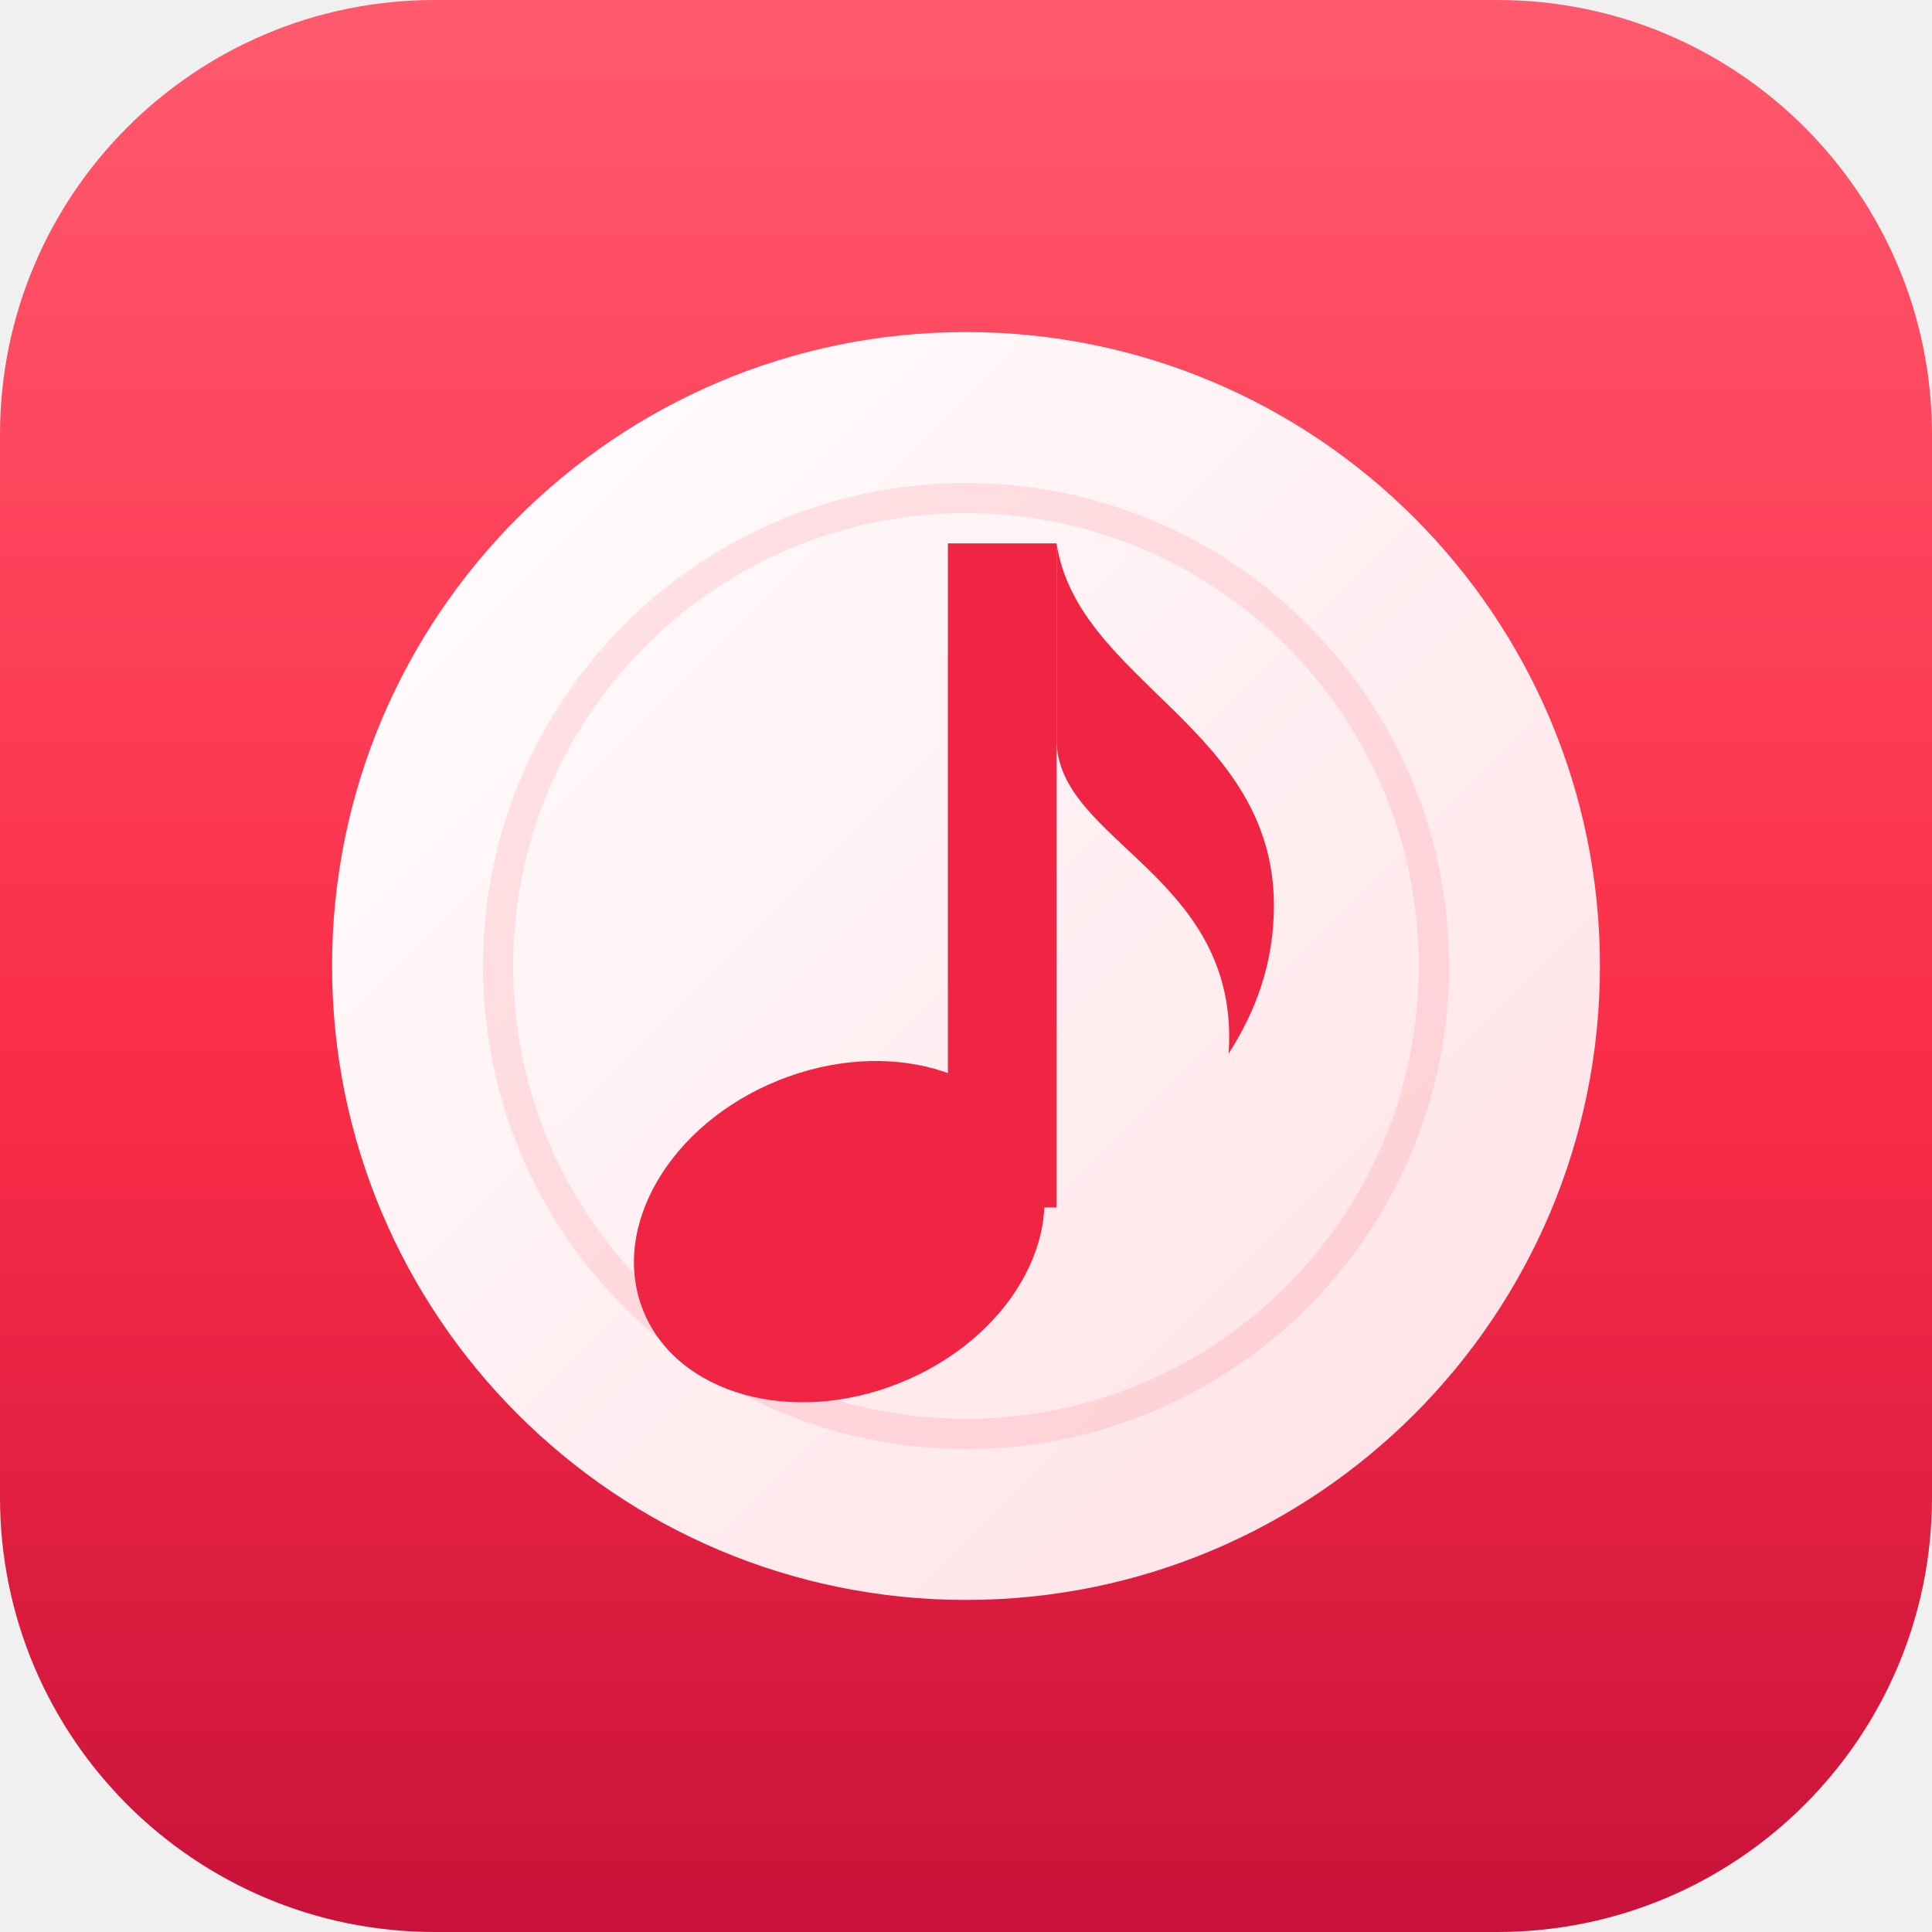
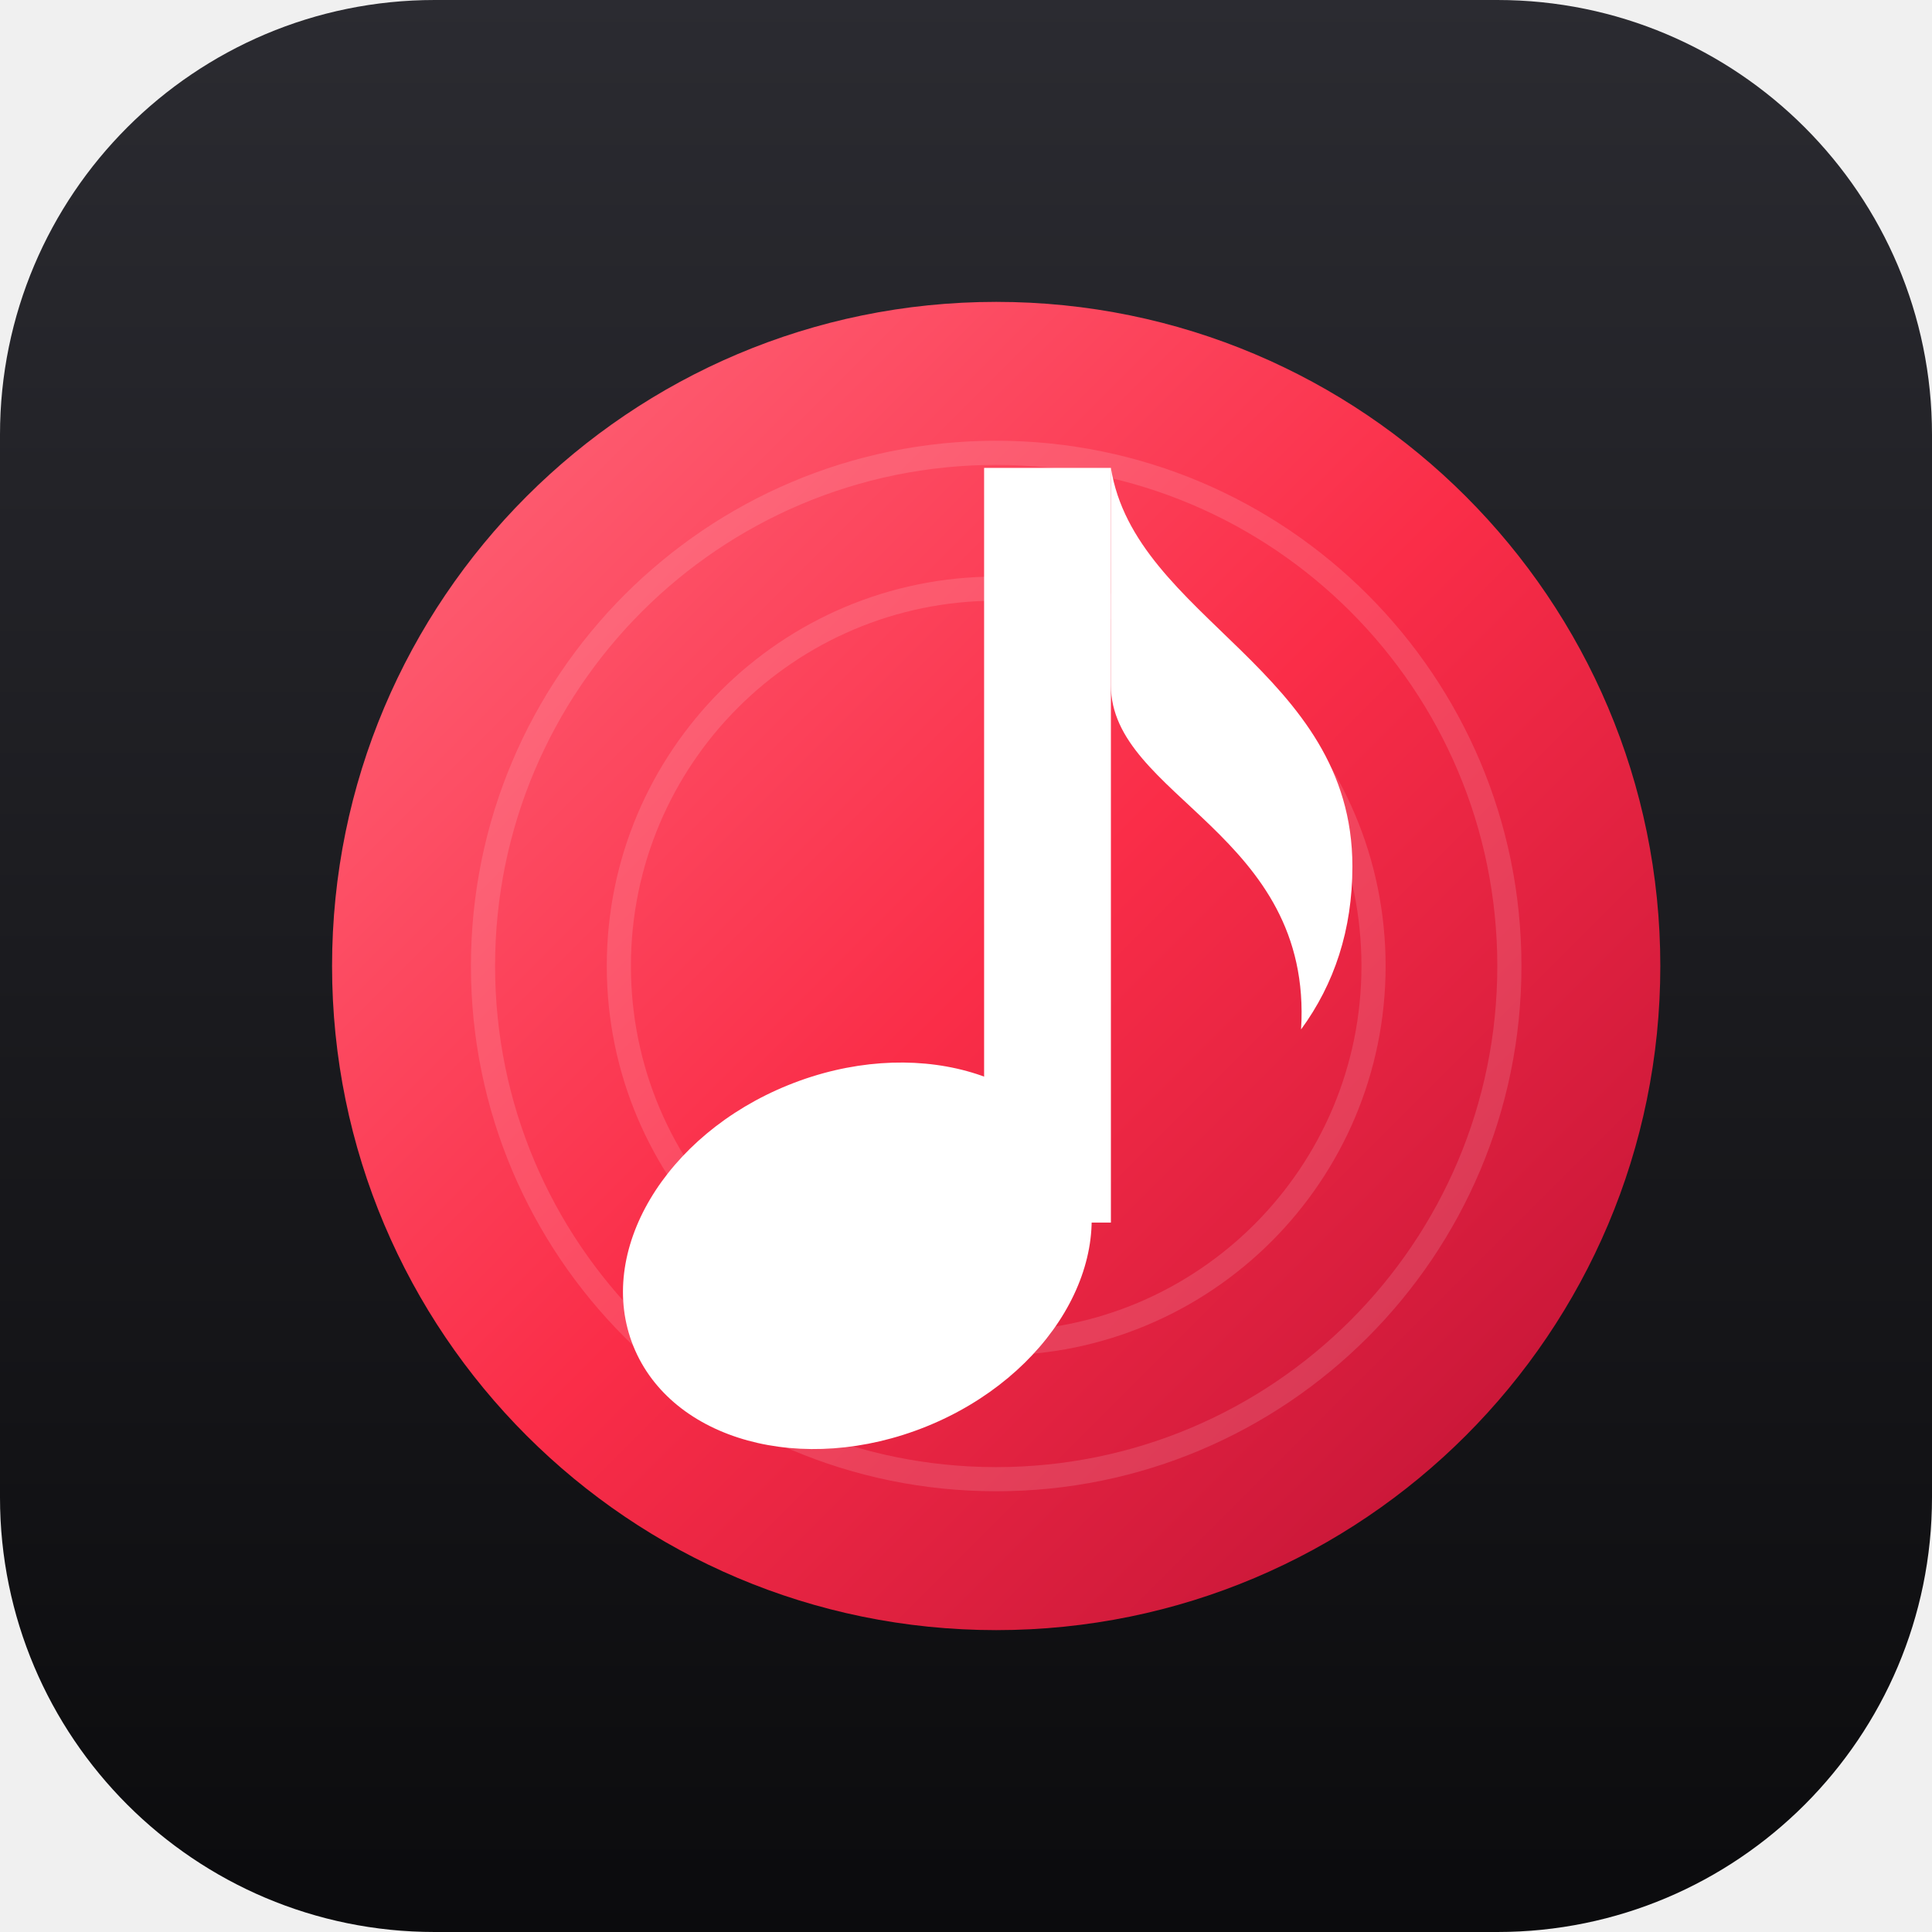
<svg xmlns="http://www.w3.org/2000/svg" viewBox="0 0 64 64">
  <defs>
    <linearGradient id="fond" x1="0" y1="0" x2="0" y2="1">
-       <stop offset="0" stop-color="#ff5a6e" />
-       <stop offset=".55" stop-color="#fa2d48" />
-       <stop offset="1" stop-color="#c8123a" />
+       <stop offset="0" stop-color="#2b2b31" />
+       <stop offset="1" stop-color="#0b0b0d" />
    </linearGradient>
    <linearGradient id="disque" x1="0" y1="0" x2="1" y2="1">
-       <stop offset="0" stop-color="#fff" />
-       <stop offset="1" stop-color="#ffe0e5" />
+       <stop offset="0" stop-color="#ff6b7d" />
+       <stop offset=".5" stop-color="#fa2d48" />
+       <stop offset="1" stop-color="#b80f33" />
    </linearGradient>
  </defs>
  <rect width="64" height="64" rx="14.4" fill="url(#fond)" />
-   <circle cx="32" cy="32" r="21" fill="url(#disque)" />
-   <circle cx="32" cy="32" r="15.5" fill="none" stroke="#fa2d48" stroke-opacity=".12" stroke-width="1" />
-   <g fill="#f02543">
-     <path d="M31.4 18h3.6v22h-3.6z" />
-     <path d="M35 18c.7 4.6 7.2 6.1 7.2 12 0 1.9-.6 3.5-1.5 4.9.4-5.9-5.7-7-5.7-10.4z" />
-     <ellipse cx="27.8" cy="40.8" rx="7" ry="5.4" transform="rotate(-22 27.8 40.8)" />
+   <circle cx="33" cy="32" r="22" fill="url(#disque)" />
+   <g fill="none" stroke="#fff" stroke-opacity=".13" stroke-width=".8">
+     <circle cx="33" cy="32" r="17" />
+     <circle cx="33" cy="32" r="12.5" />
+   </g>
+   <g fill="#fff">
+     <path d="M32.6 15.5h4.2v25h-4.2z" />
+     <path d="M36.8 15.5c.8 5 8 6.7 8 13.2 0 2.1-.6 3.9-1.7 5.4.4-6.5-6.3-7.7-6.3-11.4z" />
+     <ellipse cx="28.4" cy="41.6" rx="8" ry="6.1" transform="rotate(-22 28.4 41.6)" />
  </g>
</svg>
